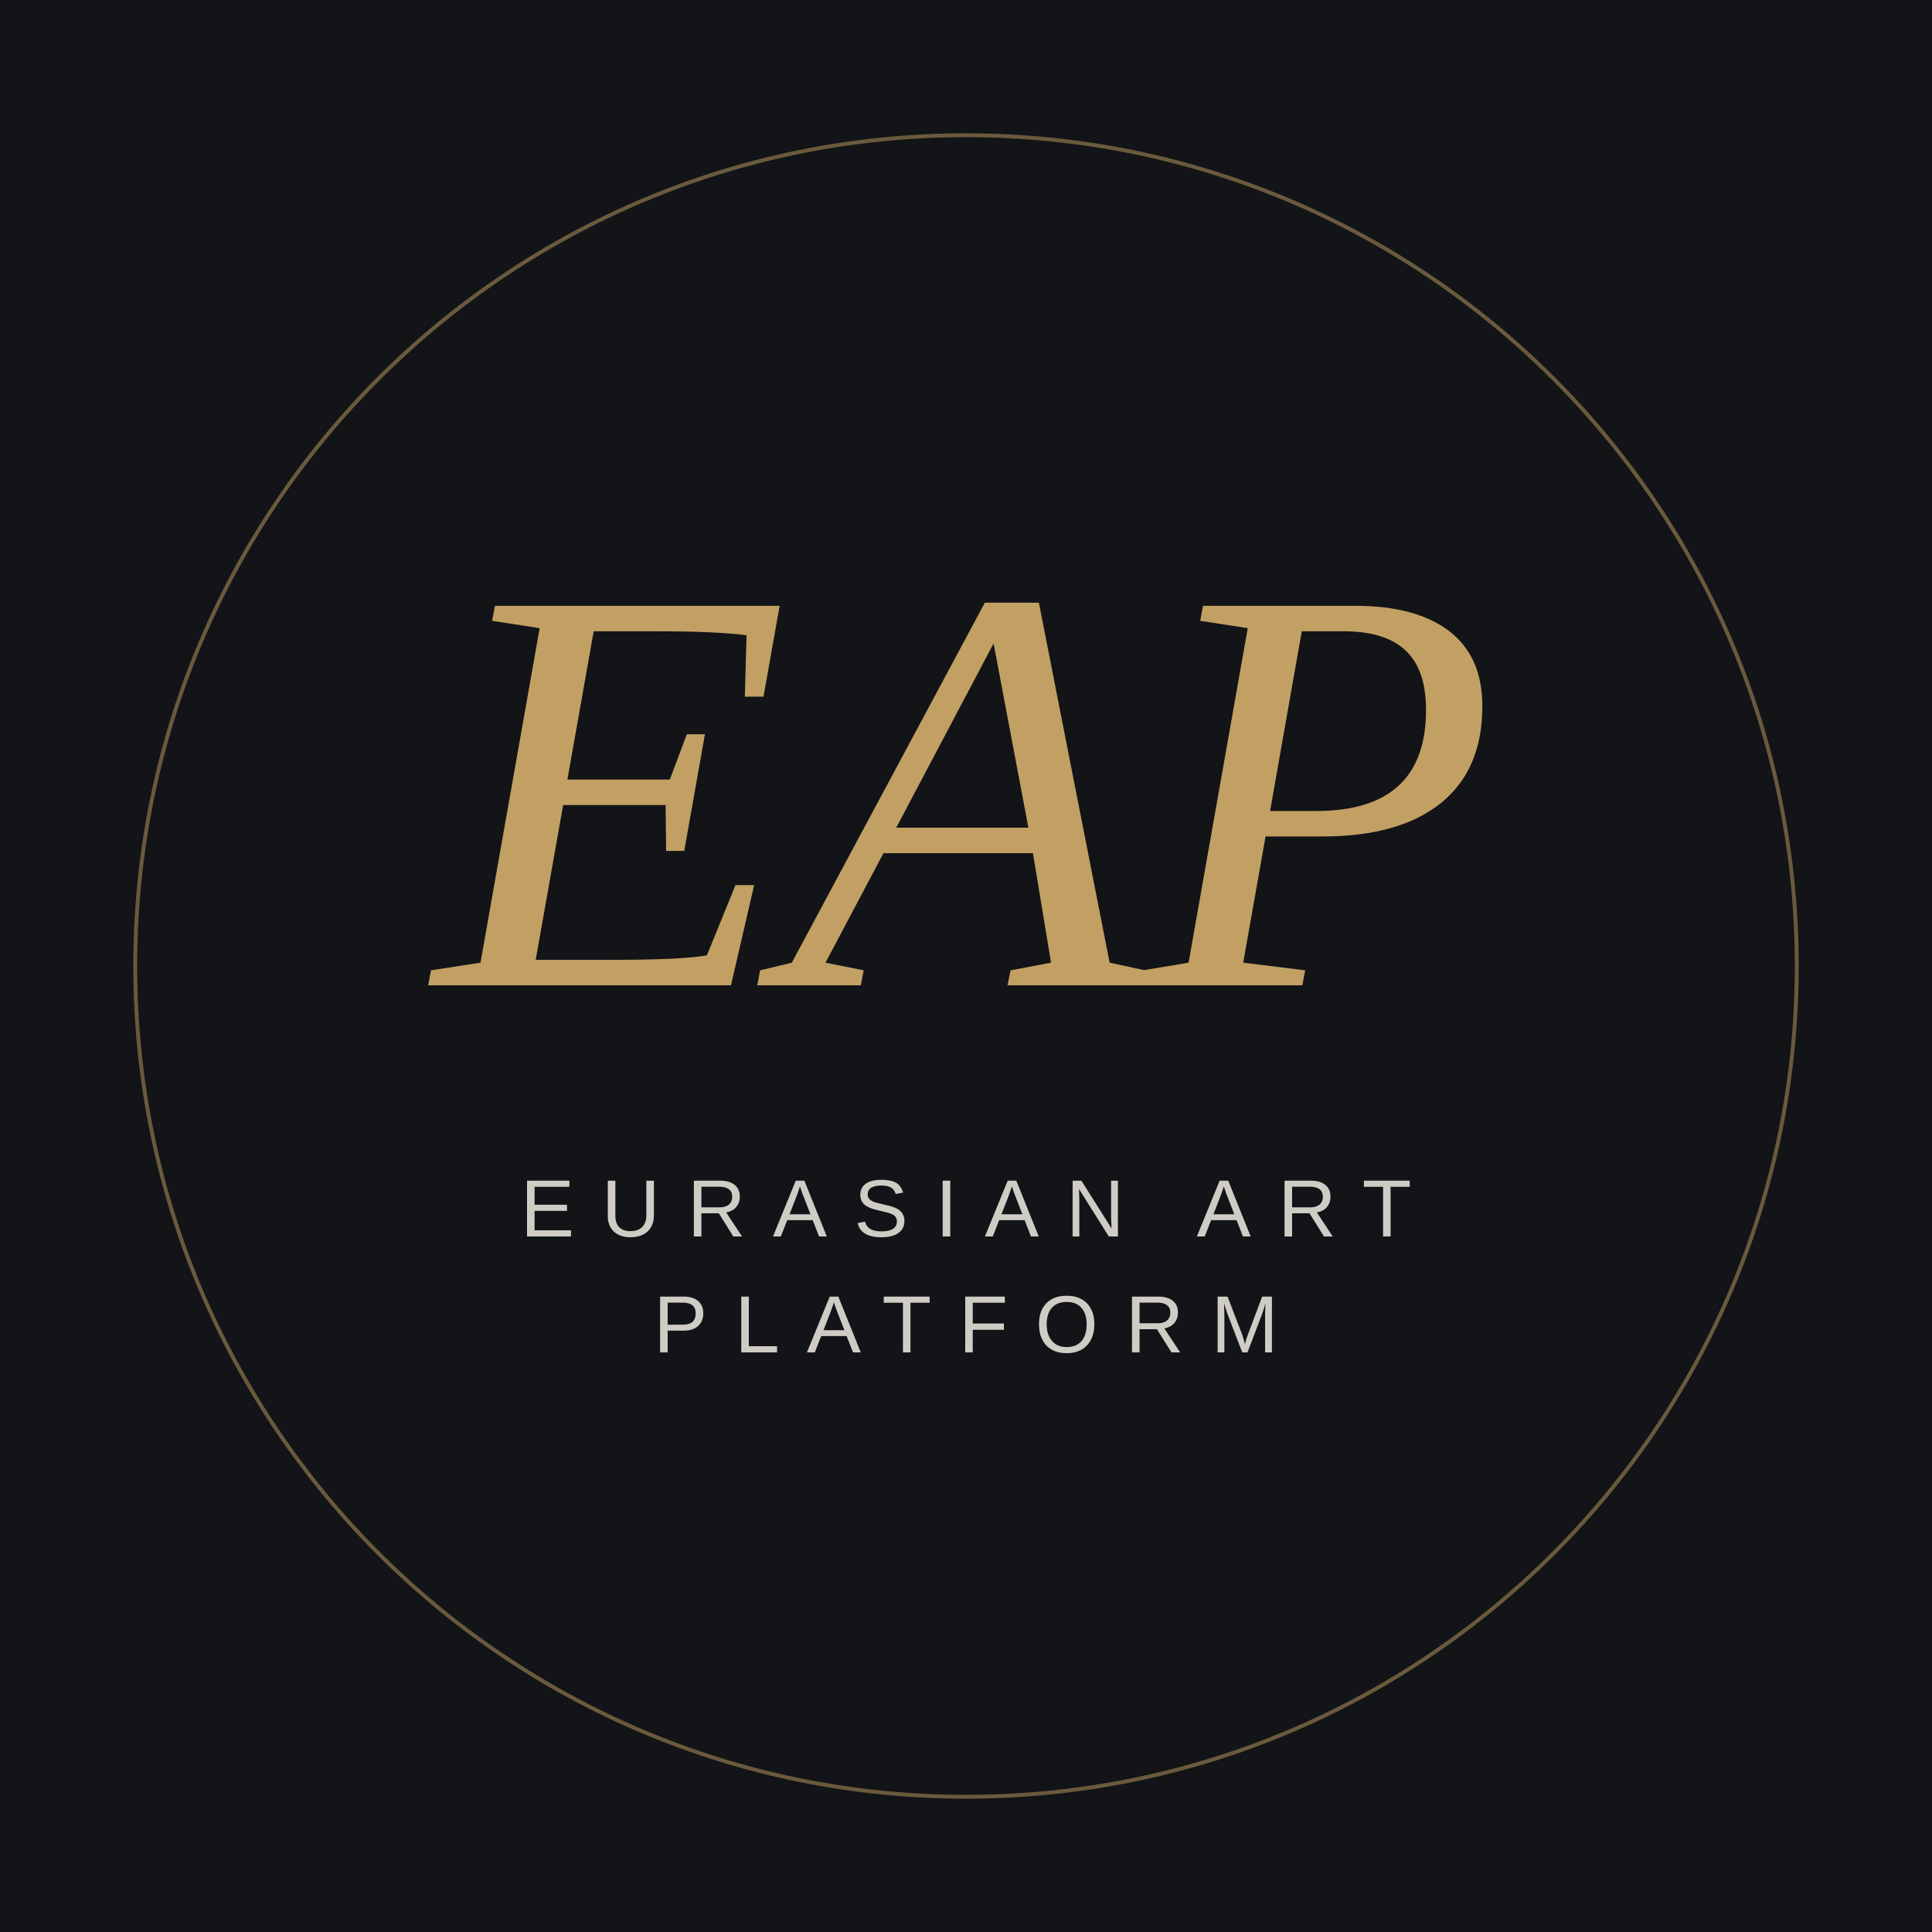
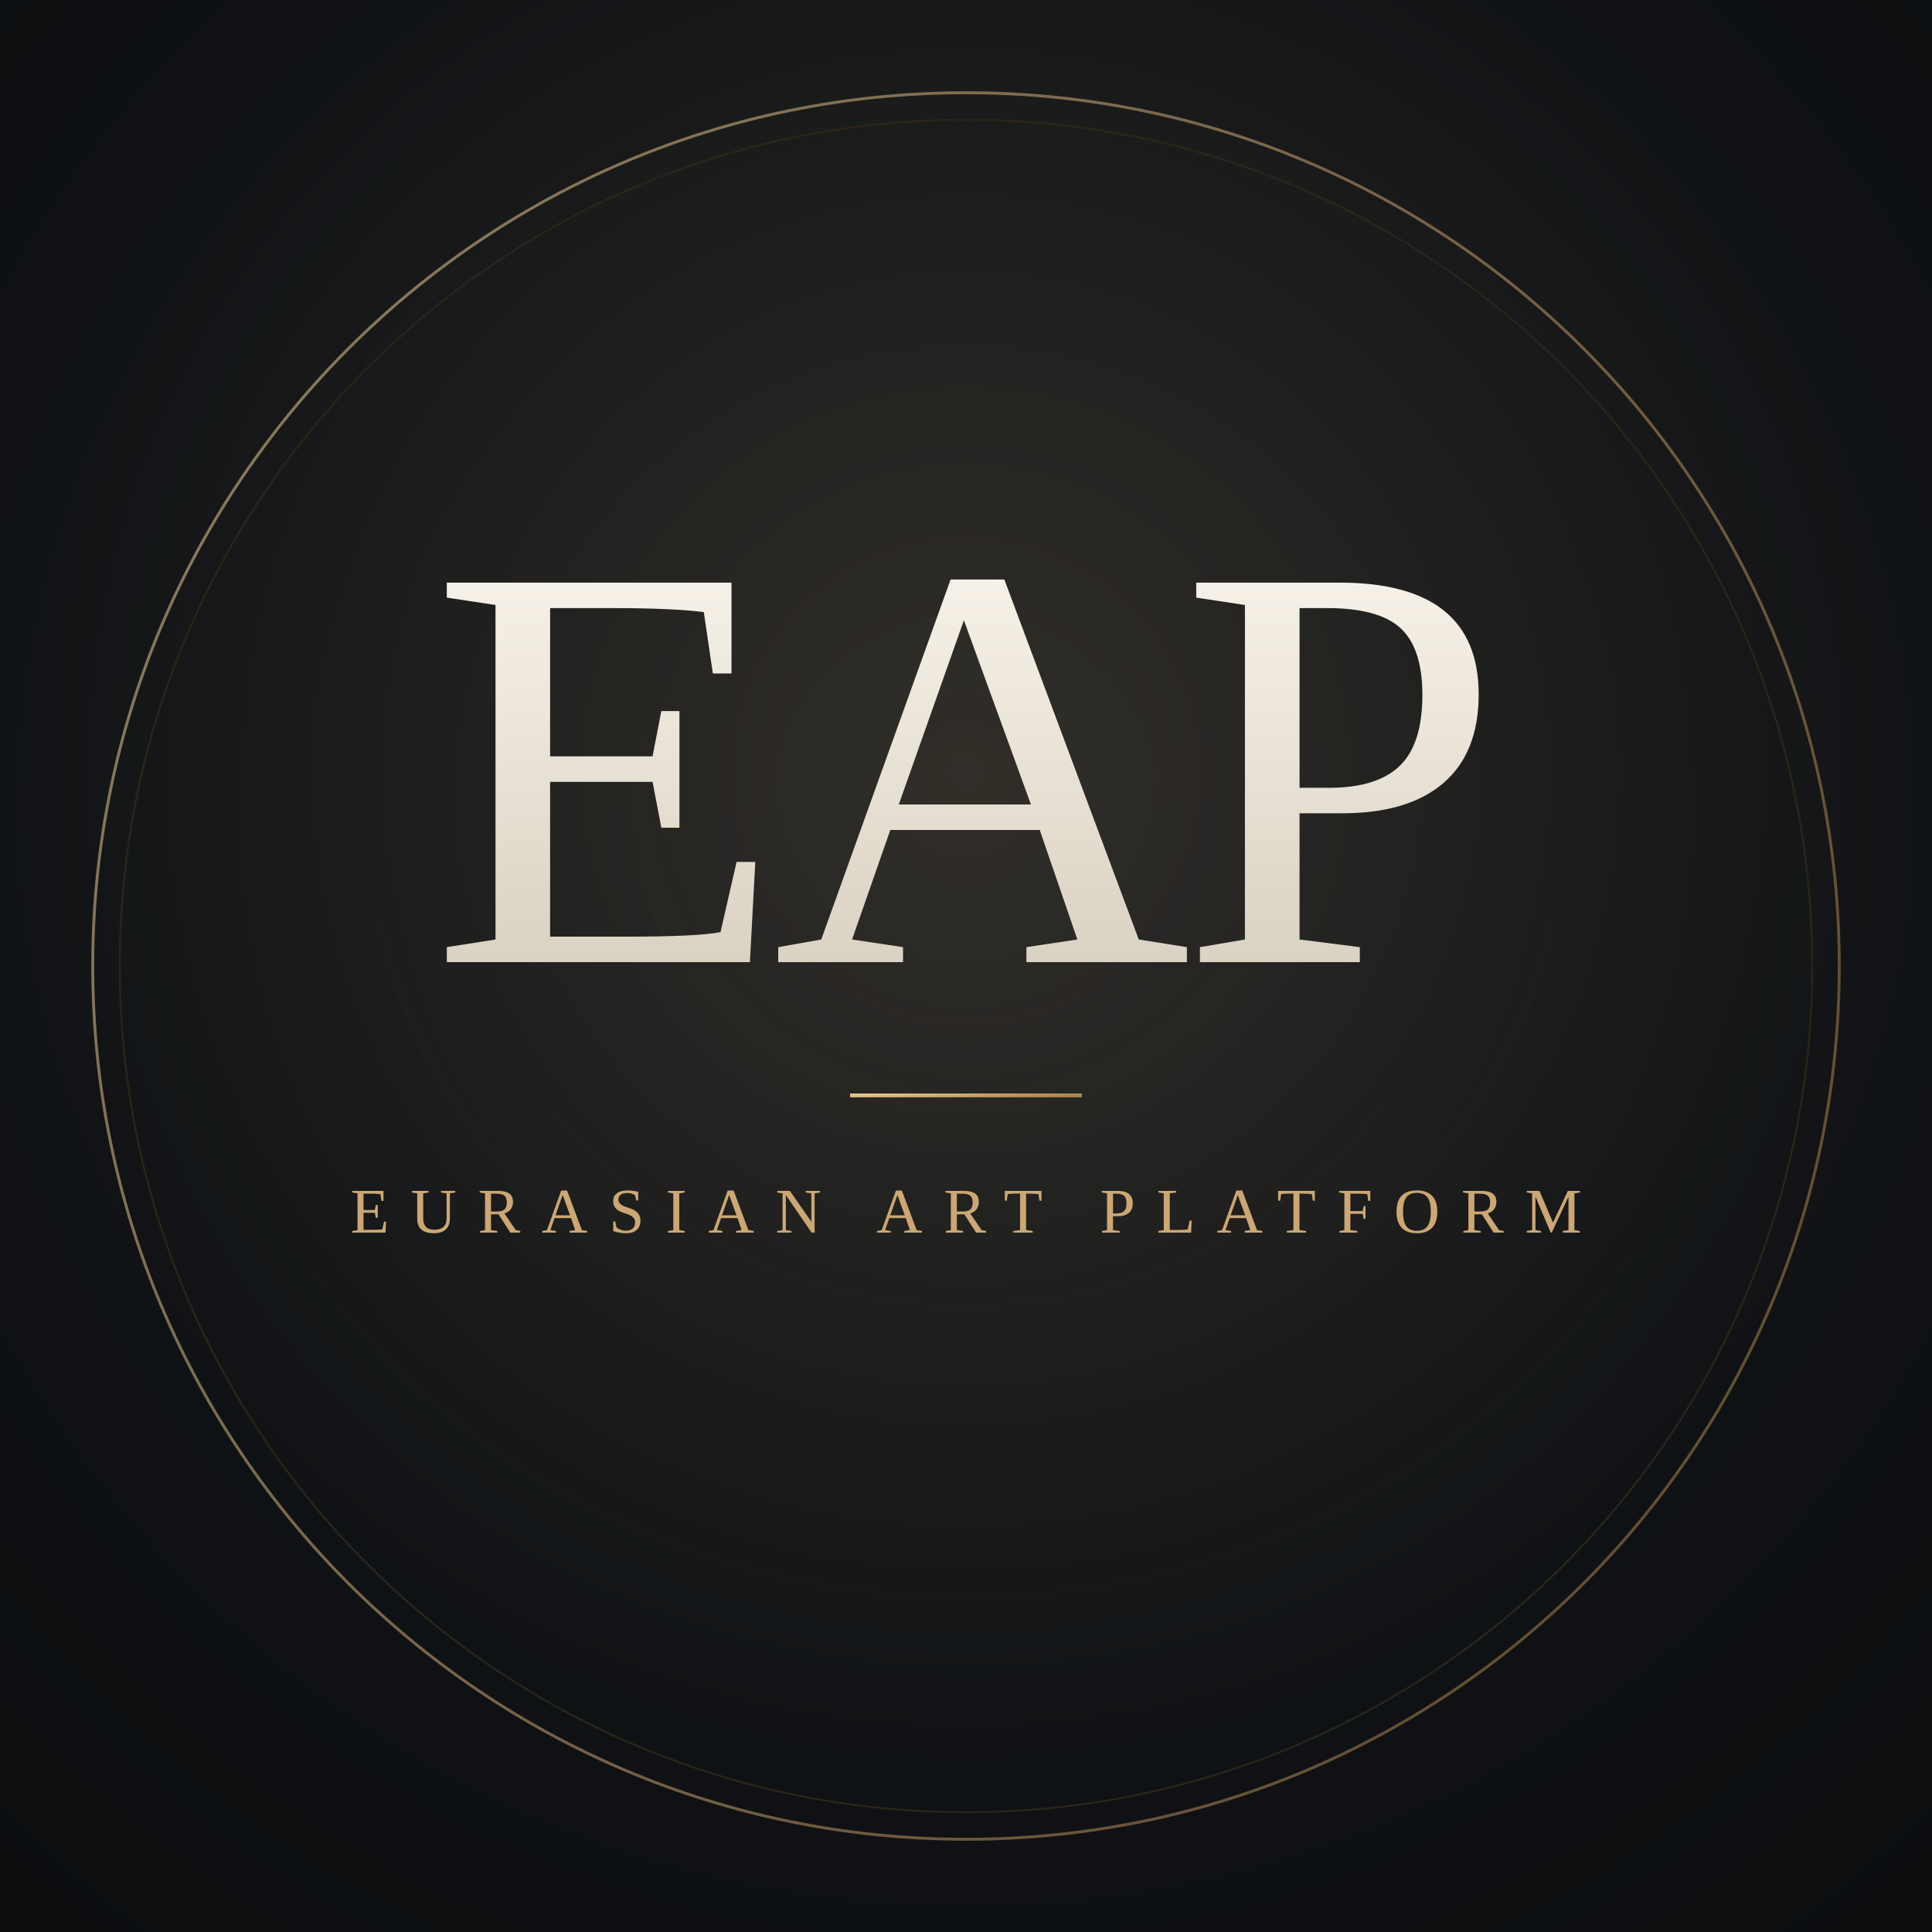
<svg xmlns="http://www.w3.org/2000/svg" width="1000" height="1000" viewBox="0 0 1000 1000">
-   <rect width="1000" height="1000" fill="#121417" />
-   <circle cx="500" cy="500" r="430" fill="none" stroke="#c2a063" stroke-width="2" opacity="0.5" />
-   <text x="500" y="510" text-anchor="middle" font-family="Georgia, 'Times New Roman', serif" font-size="300" font-style="italic" fill="#c2a063">EAP</text>
-   <text x="500" y="640" text-anchor="middle" font-family="Arial, sans-serif" font-size="42" letter-spacing="14" fill="#f0ece4" opacity="0.85">EURASIAN ART</text>
-   <text x="500" y="700" text-anchor="middle" font-family="Arial, sans-serif" font-size="42" letter-spacing="14" fill="#f0ece4" opacity="0.85">PLATFORM</text>
+   <defs>
+     <radialGradient id="bg" cx="0.5" cy="0.42" r="0.75">
+       <stop offset="0" stop-color="#16191e" />
+       <stop offset="1" stop-color="#0c0e10" />
+     </radialGradient>
+     <radialGradient id="glow" cx="0.5" cy="0.4" r="0.5">
+       <stop offset="0" stop-color="#c2a063" stop-opacity="0.16" />
+       <stop offset="1" stop-color="#c2a063" stop-opacity="0" />
+     </radialGradient>
+     <linearGradient id="gold" x1="0" y1="0" x2="1" y2="0.5">
+       <stop offset="0" stop-color="#ecd49a" />
+       <stop offset="0.55" stop-color="#cca571" />
+       <stop offset="1" stop-color="#a8814a" />
+     </linearGradient>
+     <linearGradient id="ivory" x1="0" y1="0" x2="0" y2="1">
+       <stop offset="0" stop-color="#f6f1e8" />
+       <stop offset="1" stop-color="#dad2c3" />
+     </linearGradient>
+   </defs>
+   <rect width="1000" height="1000" fill="url(#bg)" />
+   <rect width="1000" height="1000" fill="url(#glow)" />
+   <circle cx="500" cy="500" r="452" fill="none" stroke="url(#gold)" stroke-width="1.5" opacity="0.55" />
+   <circle cx="500" cy="500" r="438" fill="none" stroke="#2a2519" stroke-width="1" />
+   <text x="500" y="498" text-anchor="middle" font-family="Georgia, 'Times New Roman', serif" font-weight="400" font-size="300" letter-spacing="-6" fill="url(#ivory)">EAP</text>
+   <rect x="440" y="566" width="120" height="2" fill="url(#gold)" />
+   <text x="500" y="638" text-anchor="middle" font-family="Georgia, 'Times New Roman', serif" font-size="33" letter-spacing="11" fill="#cca773">EURASIAN ART PLATFORM</text>
</svg>
